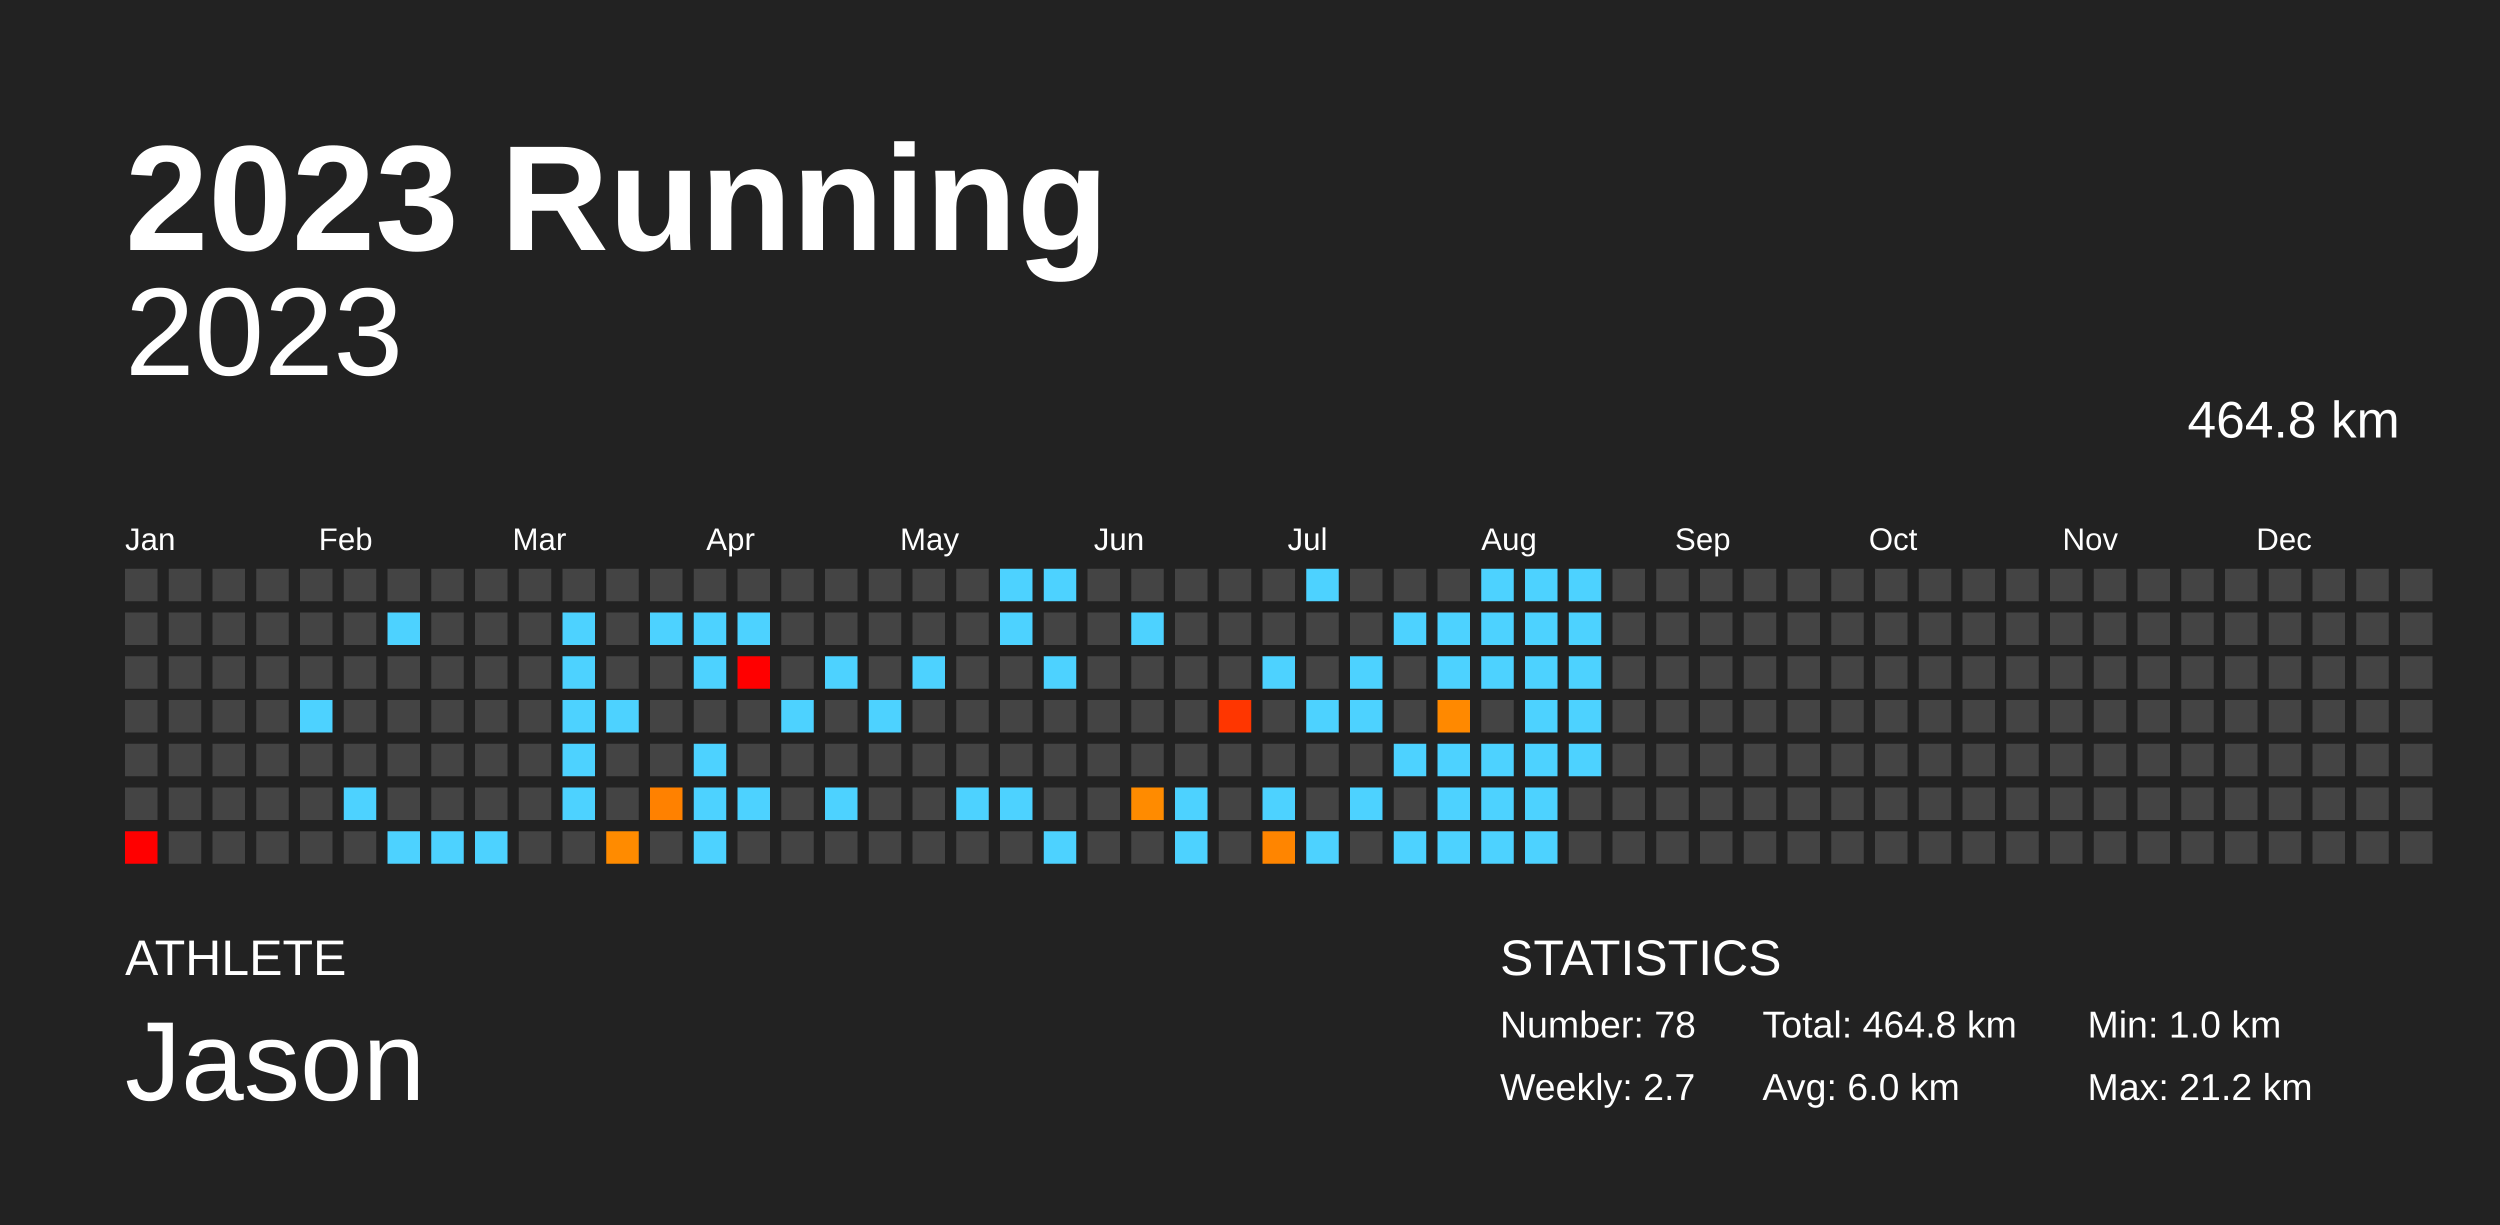
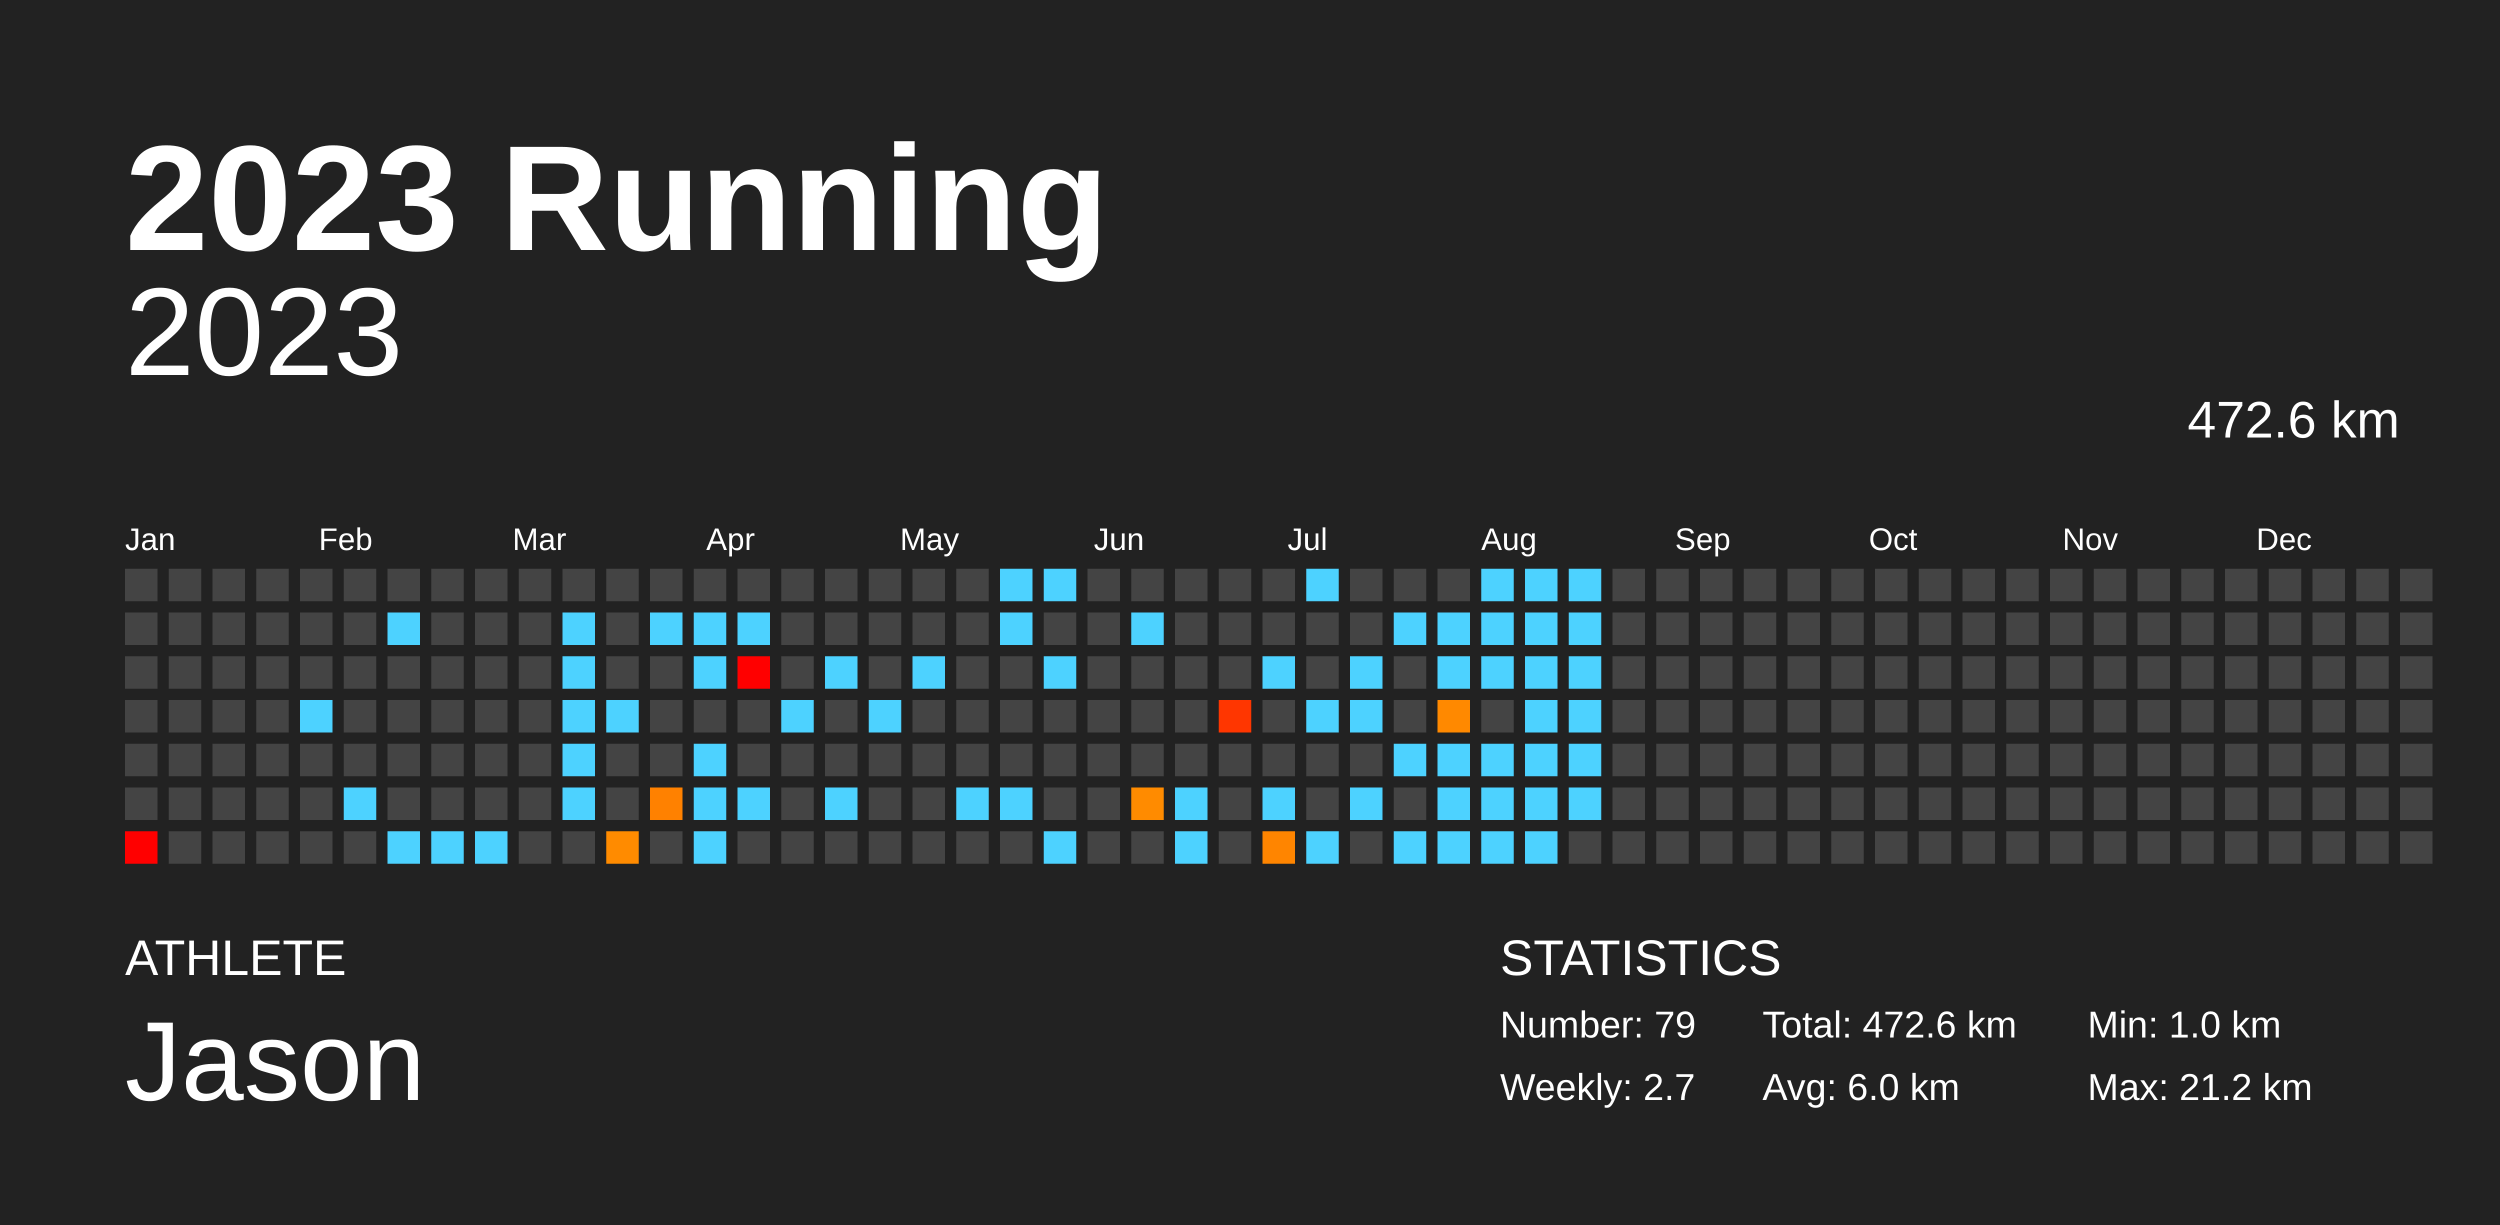
<svg xmlns="http://www.w3.org/2000/svg" baseProfile="full" height="98mm" version="1.1" viewBox="0,0,200,98" width="200mm">
  <defs />
  <rect fill="#222222" height="98" width="200" x="0" y="0" />
  <text fill="#FFFFFF" style="font-size:12px; font-family:Arial; font-weight:bold;" x="10" y="20">2023 Running</text>
  <text fill="#FFFFFF" style="font-size:4px; font-family:Arial" x="10" y="78">ATHLETE</text>
  <text fill="#FFFFFF" style="font-size:9px; font-family:Arial" x="10" y="88">Jason</text>
  <text fill="#FFFFFF" style="font-size:4px; font-family:Arial" x="120" y="78">STATISTICS</text>
-   <text fill="#FFFFFF" style="font-size:3px; font-family:Arial" x="120" y="83">Number: 78</text>
+   <text fill="#FFFFFF" style="font-size:3px; font-family:Arial" x="120" y="83">Number: 79</text>
  <text fill="#FFFFFF" style="font-size:3px; font-family:Arial" x="120" y="88">Weekly: 2.7</text>
-   <text fill="#FFFFFF" style="font-size:3px; font-family:Arial" x="141" y="83">Total: 464.8 km</text>
+   <text fill="#FFFFFF" style="font-size:3px; font-family:Arial" x="141" y="83">Total: 472.6 km</text>
  <text fill="#FFFFFF" style="font-size:3px; font-family:Arial" x="141" y="88">Avg: 6.0 km</text>
  <text fill="#FFFFFF" style="font-size:3px; font-family:Arial" x="167" y="83">Min: 1.0 km</text>
  <text fill="#FFFFFF" style="font-size:3px; font-family:Arial" x="167" y="88">Max: 21.2 km</text>
  <text alignment-baseline="hanging" fill="#FFFFFF" style="font-size:10.0px; font-family:Arial;" x="10" y="30">2023</text>
-   <text alignment-baseline="hanging" fill="#FFFFFF" style="font-size:4.125px; font-family:Arial;" x="175" y="35">464.8 km</text>
+   <text alignment-baseline="hanging" fill="#FFFFFF" style="font-size:4.125px; font-family:Arial;" x="175" y="35">472.6 km</text>
  <text fill="#FFFFFF" style="font-size:2.5px; font-family:Arial" x="10.0" y="44">Jan</text>
  <text fill="#FFFFFF" style="font-size:2.5px; font-family:Arial" x="25.5" y="44">Feb</text>
  <text fill="#FFFFFF" style="font-size:2.5px; font-family:Arial" x="41.0" y="44">Mar</text>
  <text fill="#FFFFFF" style="font-size:2.5px; font-family:Arial" x="56.5" y="44">Apr</text>
  <text fill="#FFFFFF" style="font-size:2.5px; font-family:Arial" x="72.0" y="44">May</text>
  <text fill="#FFFFFF" style="font-size:2.5px; font-family:Arial" x="87.5" y="44">Jun</text>
  <text fill="#FFFFFF" style="font-size:2.5px; font-family:Arial" x="103.0" y="44">Jul</text>
  <text fill="#FFFFFF" style="font-size:2.5px; font-family:Arial" x="118.5" y="44">Aug</text>
  <text fill="#FFFFFF" style="font-size:2.5px; font-family:Arial" x="134.0" y="44">Sep</text>
  <text fill="#FFFFFF" style="font-size:2.5px; font-family:Arial" x="149.5" y="44">Oct</text>
  <text fill="#FFFFFF" style="font-size:2.5px; font-family:Arial" x="165.0" y="44">Nov</text>
  <text fill="#FFFFFF" style="font-size:2.5px; font-family:Arial" x="180.5" y="44">Dec</text>
  <rect fill="#444444" height="2.6" width="2.6" x="10.0" y="45.5" />
  <rect fill="#444444" height="2.6" width="2.6" x="10.0" y="49.0" />
  <rect fill="#444444" height="2.6" width="2.6" x="10.0" y="52.5" />
  <rect fill="#444444" height="2.6" width="2.6" x="10.0" y="56.0" />
  <rect fill="#444444" height="2.6" width="2.6" x="10.0" y="59.5" />
  <rect fill="#444444" height="2.6" width="2.6" x="10.0" y="63.0" />
  <rect fill="red" height="2.6" width="2.6" x="10.0" y="66.5" />
  <rect fill="#444444" height="2.6" width="2.6" x="13.5" y="45.5" />
  <rect fill="#444444" height="2.6" width="2.6" x="13.5" y="49.0" />
  <rect fill="#444444" height="2.6" width="2.6" x="13.5" y="52.5" />
  <rect fill="#444444" height="2.6" width="2.6" x="13.5" y="56.0" />
  <rect fill="#444444" height="2.6" width="2.6" x="13.5" y="59.5" />
  <rect fill="#444444" height="2.6" width="2.6" x="13.5" y="63.0" />
  <rect fill="#444444" height="2.6" width="2.6" x="13.5" y="66.5" />
  <rect fill="#444444" height="2.6" width="2.6" x="17.0" y="45.5" />
  <rect fill="#444444" height="2.6" width="2.6" x="17.0" y="49.0" />
  <rect fill="#444444" height="2.6" width="2.6" x="17.0" y="52.5" />
  <rect fill="#444444" height="2.6" width="2.6" x="17.0" y="56.0" />
  <rect fill="#444444" height="2.6" width="2.6" x="17.0" y="59.5" />
  <rect fill="#444444" height="2.6" width="2.6" x="17.0" y="63.0" />
  <rect fill="#444444" height="2.6" width="2.6" x="17.0" y="66.5" />
  <rect fill="#444444" height="2.6" width="2.6" x="20.5" y="45.5" />
  <rect fill="#444444" height="2.6" width="2.6" x="20.5" y="49.0" />
  <rect fill="#444444" height="2.6" width="2.6" x="20.5" y="52.5" />
  <rect fill="#444444" height="2.6" width="2.6" x="20.5" y="56.0" />
  <rect fill="#444444" height="2.6" width="2.6" x="20.5" y="59.5" />
  <rect fill="#444444" height="2.6" width="2.6" x="20.5" y="63.0" />
  <rect fill="#444444" height="2.6" width="2.6" x="20.5" y="66.5" />
  <rect fill="#444444" height="2.6" width="2.6" x="24.0" y="45.5" />
  <rect fill="#444444" height="2.6" width="2.6" x="24.0" y="49.0" />
  <rect fill="#444444" height="2.6" width="2.6" x="24.0" y="52.5" />
  <rect fill="#4dd2ff" height="2.6" width="2.6" x="24.0" y="56.0" />
  <rect fill="#444444" height="2.6" width="2.6" x="24.0" y="59.5" />
  <rect fill="#444444" height="2.6" width="2.6" x="24.0" y="63.0" />
  <rect fill="#444444" height="2.6" width="2.6" x="24.0" y="66.5" />
  <rect fill="#444444" height="2.6" width="2.6" x="27.5" y="45.5" />
  <rect fill="#444444" height="2.6" width="2.6" x="27.5" y="49.0" />
  <rect fill="#444444" height="2.6" width="2.6" x="27.5" y="52.5" />
  <rect fill="#444444" height="2.6" width="2.6" x="27.5" y="56.0" />
  <rect fill="#444444" height="2.6" width="2.6" x="27.5" y="59.5" />
  <rect fill="#4dd2ff" height="2.6" width="2.6" x="27.5" y="63.0" />
  <rect fill="#444444" height="2.6" width="2.6" x="27.5" y="66.5" />
  <rect fill="#444444" height="2.6" width="2.6" x="31.0" y="45.5" />
  <rect fill="#4dd2ff" height="2.6" width="2.6" x="31.0" y="49.0" />
  <rect fill="#444444" height="2.6" width="2.6" x="31.0" y="52.5" />
  <rect fill="#444444" height="2.6" width="2.6" x="31.0" y="56.0" />
  <rect fill="#444444" height="2.6" width="2.6" x="31.0" y="59.5" />
  <rect fill="#444444" height="2.6" width="2.6" x="31.0" y="63.0" />
  <rect fill="#4dd2ff" height="2.6" width="2.6" x="31.0" y="66.5" />
  <rect fill="#444444" height="2.6" width="2.6" x="34.5" y="45.5" />
  <rect fill="#444444" height="2.6" width="2.6" x="34.5" y="49.0" />
  <rect fill="#444444" height="2.6" width="2.6" x="34.5" y="52.5" />
  <rect fill="#444444" height="2.6" width="2.6" x="34.5" y="56.0" />
  <rect fill="#444444" height="2.6" width="2.6" x="34.5" y="59.5" />
  <rect fill="#444444" height="2.6" width="2.6" x="34.5" y="63.0" />
  <rect fill="#4dd2ff" height="2.6" width="2.6" x="34.5" y="66.5" />
  <rect fill="#444444" height="2.6" width="2.6" x="38.0" y="45.5" />
  <rect fill="#444444" height="2.6" width="2.6" x="38.0" y="49.0" />
  <rect fill="#444444" height="2.6" width="2.6" x="38.0" y="52.5" />
  <rect fill="#444444" height="2.6" width="2.6" x="38.0" y="56.0" />
  <rect fill="#444444" height="2.6" width="2.6" x="38.0" y="59.5" />
  <rect fill="#444444" height="2.6" width="2.6" x="38.0" y="63.0" />
  <rect fill="#4dd2ff" height="2.6" width="2.6" x="38.0" y="66.5" />
  <rect fill="#444444" height="2.6" width="2.6" x="41.5" y="45.5" />
  <rect fill="#444444" height="2.6" width="2.6" x="41.5" y="49.0" />
  <rect fill="#444444" height="2.6" width="2.6" x="41.5" y="52.5" />
  <rect fill="#444444" height="2.6" width="2.6" x="41.5" y="56.0" />
  <rect fill="#444444" height="2.6" width="2.6" x="41.5" y="59.5" />
  <rect fill="#444444" height="2.6" width="2.6" x="41.5" y="63.0" />
  <rect fill="#444444" height="2.6" width="2.6" x="41.5" y="66.5" />
  <rect fill="#444444" height="2.6" width="2.6" x="45.0" y="45.5" />
  <rect fill="#4dd2ff" height="2.6" width="2.6" x="45.0" y="49.0" />
  <rect fill="#4dd2ff" height="2.6" width="2.6" x="45.0" y="52.5" />
  <rect fill="#4dd2ff" height="2.6" width="2.6" x="45.0" y="56.0" />
  <rect fill="#4dd2ff" height="2.6" width="2.6" x="45.0" y="59.5" />
  <rect fill="#4dd2ff" height="2.6" width="2.6" x="45.0" y="63.0" />
  <rect fill="#444444" height="2.6" width="2.6" x="45.0" y="66.5" />
  <rect fill="#444444" height="2.6" width="2.6" x="48.5" y="45.5" />
  <rect fill="#444444" height="2.6" width="2.6" x="48.5" y="49.0" />
  <rect fill="#444444" height="2.6" width="2.6" x="48.5" y="52.5" />
  <rect fill="#4dd2ff" height="2.6" width="2.6" x="48.5" y="56.0" />
  <rect fill="#444444" height="2.6" width="2.6" x="48.5" y="59.5" />
  <rect fill="#444444" height="2.6" width="2.6" x="48.5" y="63.0" />
  <rect fill="#ff8b00" height="2.6" width="2.6" x="48.5" y="66.5" />
  <rect fill="#444444" height="2.6" width="2.6" x="52.0" y="45.5" />
  <rect fill="#4dd2ff" height="2.6" width="2.6" x="52.0" y="49.0" />
  <rect fill="#444444" height="2.6" width="2.6" x="52.0" y="52.5" />
  <rect fill="#444444" height="2.6" width="2.6" x="52.0" y="56.0" />
  <rect fill="#444444" height="2.6" width="2.6" x="52.0" y="59.5" />
  <rect fill="#ff8100" height="2.6" width="2.6" x="52.0" y="63.0" />
  <rect fill="#444444" height="2.6" width="2.6" x="52.0" y="66.5" />
  <rect fill="#444444" height="2.6" width="2.6" x="55.5" y="45.5" />
  <rect fill="#4dd2ff" height="2.6" width="2.6" x="55.5" y="49.0" />
  <rect fill="#4dd2ff" height="2.6" width="2.6" x="55.5" y="52.5" />
  <rect fill="#444444" height="2.6" width="2.6" x="55.5" y="56.0" />
  <rect fill="#4dd2ff" height="2.6" width="2.6" x="55.5" y="59.5" />
  <rect fill="#4dd2ff" height="2.6" width="2.6" x="55.5" y="63.0" />
  <rect fill="#4dd2ff" height="2.6" width="2.6" x="55.5" y="66.5" />
  <rect fill="#444444" height="2.6" width="2.6" x="59.0" y="45.5" />
  <rect fill="#4dd2ff" height="2.6" width="2.6" x="59.0" y="49.0" />
  <rect fill="red" height="2.6" width="2.6" x="59.0" y="52.5" />
  <rect fill="#444444" height="2.6" width="2.6" x="59.0" y="56.0" />
  <rect fill="#444444" height="2.6" width="2.6" x="59.0" y="59.5" />
  <rect fill="#4dd2ff" height="2.6" width="2.6" x="59.0" y="63.0" />
  <rect fill="#444444" height="2.6" width="2.6" x="59.0" y="66.5" />
  <rect fill="#444444" height="2.6" width="2.6" x="62.5" y="45.5" />
  <rect fill="#444444" height="2.6" width="2.6" x="62.5" y="49.0" />
  <rect fill="#444444" height="2.6" width="2.6" x="62.5" y="52.5" />
  <rect fill="#4dd2ff" height="2.6" width="2.6" x="62.5" y="56.0" />
  <rect fill="#444444" height="2.6" width="2.6" x="62.5" y="59.5" />
  <rect fill="#444444" height="2.6" width="2.6" x="62.5" y="63.0" />
  <rect fill="#444444" height="2.6" width="2.6" x="62.5" y="66.5" />
  <rect fill="#444444" height="2.6" width="2.6" x="66.0" y="45.5" />
  <rect fill="#444444" height="2.6" width="2.6" x="66.0" y="49.0" />
  <rect fill="#4dd2ff" height="2.6" width="2.6" x="66.0" y="52.5" />
  <rect fill="#444444" height="2.6" width="2.6" x="66.0" y="56.0" />
  <rect fill="#444444" height="2.6" width="2.6" x="66.0" y="59.5" />
  <rect fill="#4dd2ff" height="2.6" width="2.6" x="66.0" y="63.0" />
  <rect fill="#444444" height="2.6" width="2.6" x="66.0" y="66.5" />
  <rect fill="#444444" height="2.6" width="2.6" x="69.5" y="45.5" />
  <rect fill="#444444" height="2.6" width="2.6" x="69.5" y="49.0" />
  <rect fill="#444444" height="2.6" width="2.6" x="69.5" y="52.5" />
  <rect fill="#4dd2ff" height="2.6" width="2.6" x="69.5" y="56.0" />
  <rect fill="#444444" height="2.6" width="2.6" x="69.5" y="59.5" />
  <rect fill="#444444" height="2.6" width="2.6" x="69.5" y="63.0" />
  <rect fill="#444444" height="2.6" width="2.6" x="69.5" y="66.5" />
  <rect fill="#444444" height="2.6" width="2.6" x="73.0" y="45.5" />
  <rect fill="#444444" height="2.6" width="2.6" x="73.0" y="49.0" />
  <rect fill="#4dd2ff" height="2.6" width="2.6" x="73.0" y="52.5" />
  <rect fill="#444444" height="2.6" width="2.6" x="73.0" y="56.0" />
  <rect fill="#444444" height="2.6" width="2.6" x="73.0" y="59.5" />
  <rect fill="#444444" height="2.6" width="2.6" x="73.0" y="63.0" />
  <rect fill="#444444" height="2.6" width="2.6" x="73.0" y="66.5" />
  <rect fill="#444444" height="2.6" width="2.6" x="76.5" y="45.5" />
  <rect fill="#444444" height="2.6" width="2.6" x="76.5" y="49.0" />
  <rect fill="#444444" height="2.6" width="2.6" x="76.5" y="52.5" />
  <rect fill="#444444" height="2.6" width="2.6" x="76.5" y="56.0" />
  <rect fill="#444444" height="2.6" width="2.6" x="76.5" y="59.5" />
  <rect fill="#4dd2ff" height="2.6" width="2.6" x="76.5" y="63.0" />
  <rect fill="#444444" height="2.6" width="2.6" x="76.5" y="66.5" />
  <rect fill="#4dd2ff" height="2.6" width="2.6" x="80.0" y="45.5" />
  <rect fill="#4dd2ff" height="2.6" width="2.6" x="80.0" y="49.0" />
  <rect fill="#444444" height="2.6" width="2.6" x="80.0" y="52.5" />
  <rect fill="#444444" height="2.6" width="2.6" x="80.0" y="56.0" />
  <rect fill="#444444" height="2.6" width="2.6" x="80.0" y="59.5" />
  <rect fill="#4dd2ff" height="2.6" width="2.6" x="80.0" y="63.0" />
  <rect fill="#444444" height="2.6" width="2.6" x="80.0" y="66.5" />
  <rect fill="#4dd2ff" height="2.6" width="2.6" x="83.5" y="45.5" />
  <rect fill="#444444" height="2.6" width="2.6" x="83.5" y="49.0" />
  <rect fill="#4dd2ff" height="2.6" width="2.6" x="83.5" y="52.5" />
  <rect fill="#444444" height="2.6" width="2.6" x="83.5" y="56.0" />
  <rect fill="#444444" height="2.6" width="2.6" x="83.5" y="59.5" />
  <rect fill="#444444" height="2.6" width="2.6" x="83.5" y="63.0" />
  <rect fill="#4dd2ff" height="2.6" width="2.6" x="83.5" y="66.5" />
  <rect fill="#444444" height="2.6" width="2.6" x="87.0" y="45.5" />
  <rect fill="#444444" height="2.6" width="2.6" x="87.0" y="49.0" />
  <rect fill="#444444" height="2.6" width="2.6" x="87.0" y="52.5" />
  <rect fill="#444444" height="2.6" width="2.6" x="87.0" y="56.0" />
  <rect fill="#444444" height="2.6" width="2.6" x="87.0" y="59.5" />
  <rect fill="#444444" height="2.6" width="2.6" x="87.0" y="63.0" />
  <rect fill="#444444" height="2.6" width="2.6" x="87.0" y="66.5" />
  <rect fill="#444444" height="2.6" width="2.6" x="90.5" y="45.5" />
  <rect fill="#4dd2ff" height="2.6" width="2.6" x="90.5" y="49.0" />
  <rect fill="#444444" height="2.6" width="2.6" x="90.5" y="52.5" />
  <rect fill="#444444" height="2.6" width="2.6" x="90.5" y="56.0" />
  <rect fill="#444444" height="2.6" width="2.6" x="90.5" y="59.5" />
  <rect fill="#ff8b00" height="2.6" width="2.6" x="90.5" y="63.0" />
  <rect fill="#444444" height="2.6" width="2.6" x="90.5" y="66.5" />
  <rect fill="#444444" height="2.6" width="2.6" x="94.0" y="45.5" />
  <rect fill="#444444" height="2.6" width="2.6" x="94.0" y="49.0" />
  <rect fill="#444444" height="2.6" width="2.6" x="94.0" y="52.5" />
  <rect fill="#444444" height="2.6" width="2.6" x="94.0" y="56.0" />
  <rect fill="#444444" height="2.6" width="2.6" x="94.0" y="59.5" />
  <rect fill="#4dd2ff" height="2.6" width="2.6" x="94.0" y="63.0" />
  <rect fill="#4dd2ff" height="2.6" width="2.6" x="94.0" y="66.5" />
  <rect fill="#444444" height="2.6" width="2.6" x="97.5" y="45.5" />
  <rect fill="#444444" height="2.6" width="2.6" x="97.5" y="49.0" />
  <rect fill="#444444" height="2.6" width="2.6" x="97.5" y="52.5" />
  <rect fill="#ff3600" height="2.6" width="2.6" x="97.5" y="56.0" />
  <rect fill="#444444" height="2.6" width="2.6" x="97.5" y="59.5" />
  <rect fill="#444444" height="2.6" width="2.6" x="97.5" y="63.0" />
  <rect fill="#444444" height="2.6" width="2.6" x="97.5" y="66.5" />
  <rect fill="#444444" height="2.6" width="2.6" x="101.0" y="45.5" />
  <rect fill="#444444" height="2.6" width="2.6" x="101.0" y="49.0" />
  <rect fill="#4dd2ff" height="2.6" width="2.6" x="101.0" y="52.5" />
  <rect fill="#444444" height="2.6" width="2.6" x="101.0" y="56.0" />
  <rect fill="#444444" height="2.6" width="2.6" x="101.0" y="59.5" />
  <rect fill="#4dd2ff" height="2.6" width="2.6" x="101.0" y="63.0" />
  <rect fill="#ff8500" height="2.6" width="2.6" x="101.0" y="66.5" />
  <rect fill="#4dd2ff" height="2.6" width="2.6" x="104.5" y="45.5" />
  <rect fill="#444444" height="2.6" width="2.6" x="104.5" y="49.0" />
  <rect fill="#444444" height="2.6" width="2.6" x="104.5" y="52.5" />
  <rect fill="#4dd2ff" height="2.6" width="2.6" x="104.5" y="56.0" />
  <rect fill="#444444" height="2.6" width="2.6" x="104.5" y="59.5" />
  <rect fill="#444444" height="2.6" width="2.6" x="104.5" y="63.0" />
  <rect fill="#4dd2ff" height="2.6" width="2.6" x="104.5" y="66.5" />
  <rect fill="#444444" height="2.6" width="2.6" x="108.0" y="45.5" />
  <rect fill="#444444" height="2.6" width="2.6" x="108.0" y="49.0" />
  <rect fill="#4dd2ff" height="2.6" width="2.6" x="108.0" y="52.5" />
  <rect fill="#4dd2ff" height="2.6" width="2.6" x="108.0" y="56.0" />
  <rect fill="#444444" height="2.6" width="2.6" x="108.0" y="59.5" />
  <rect fill="#4dd2ff" height="2.6" width="2.6" x="108.0" y="63.0" />
  <rect fill="#444444" height="2.6" width="2.6" x="108.0" y="66.5" />
  <rect fill="#444444" height="2.6" width="2.6" x="111.5" y="45.5" />
  <rect fill="#4dd2ff" height="2.6" width="2.6" x="111.5" y="49.0" />
  <rect fill="#444444" height="2.6" width="2.6" x="111.5" y="52.5" />
  <rect fill="#444444" height="2.6" width="2.6" x="111.5" y="56.0" />
  <rect fill="#4dd2ff" height="2.6" width="2.6" x="111.5" y="59.5" />
  <rect fill="#444444" height="2.6" width="2.6" x="111.5" y="63.0" />
  <rect fill="#4dd2ff" height="2.6" width="2.6" x="111.5" y="66.5" />
  <rect fill="#444444" height="2.6" width="2.6" x="115.0" y="45.5" />
  <rect fill="#4dd2ff" height="2.6" width="2.6" x="115.0" y="49.0" />
  <rect fill="#4dd2ff" height="2.6" width="2.6" x="115.0" y="52.5" />
  <rect fill="#ff8900" height="2.6" width="2.6" x="115.0" y="56.0" />
  <rect fill="#4dd2ff" height="2.6" width="2.6" x="115.0" y="59.5" />
  <rect fill="#4dd2ff" height="2.6" width="2.6" x="115.0" y="63.0" />
  <rect fill="#4dd2ff" height="2.6" width="2.6" x="115.0" y="66.5" />
  <rect fill="#4dd2ff" height="2.6" width="2.6" x="118.5" y="45.5" />
  <rect fill="#4dd2ff" height="2.6" width="2.6" x="118.5" y="49.0" />
  <rect fill="#4dd2ff" height="2.6" width="2.6" x="118.5" y="52.5" />
  <rect fill="#444444" height="2.6" width="2.6" x="118.5" y="56.0" />
  <rect fill="#4dd2ff" height="2.6" width="2.6" x="118.5" y="59.5" />
  <rect fill="#4dd2ff" height="2.6" width="2.6" x="118.5" y="63.0" />
  <rect fill="#4dd2ff" height="2.6" width="2.6" x="118.5" y="66.5" />
  <rect fill="#4dd2ff" height="2.6" width="2.6" x="122.0" y="45.5" />
  <rect fill="#4dd2ff" height="2.6" width="2.6" x="122.0" y="49.0" />
  <rect fill="#4dd2ff" height="2.6" width="2.6" x="122.0" y="52.5" />
  <rect fill="#4dd2ff" height="2.6" width="2.6" x="122.0" y="56.0" />
  <rect fill="#4dd2ff" height="2.6" width="2.6" x="122.0" y="59.5" />
  <rect fill="#4dd2ff" height="2.6" width="2.6" x="122.0" y="63.0" />
  <rect fill="#4dd2ff" height="2.6" width="2.6" x="122.0" y="66.5" />
  <rect fill="#4dd2ff" height="2.6" width="2.6" x="125.5" y="45.5" />
  <rect fill="#4dd2ff" height="2.6" width="2.6" x="125.5" y="49.0" />
  <rect fill="#4dd2ff" height="2.6" width="2.6" x="125.5" y="52.5" />
  <rect fill="#4dd2ff" height="2.6" width="2.6" x="125.5" y="56.0" />
  <rect fill="#4dd2ff" height="2.6" width="2.6" x="125.5" y="59.5" />
-   <rect fill="#444444" height="2.6" width="2.6" x="125.5" y="63.0" />
+   <rect fill="#4dd2ff" height="2.6" width="2.6" x="125.5" y="63.0" />
  <rect fill="#444444" height="2.6" width="2.6" x="125.5" y="66.5" />
  <rect fill="#444444" height="2.6" width="2.6" x="129.0" y="45.5" />
  <rect fill="#444444" height="2.6" width="2.6" x="129.0" y="49.0" />
  <rect fill="#444444" height="2.6" width="2.6" x="129.0" y="52.5" />
  <rect fill="#444444" height="2.6" width="2.6" x="129.0" y="56.0" />
  <rect fill="#444444" height="2.6" width="2.6" x="129.0" y="59.5" />
  <rect fill="#444444" height="2.6" width="2.6" x="129.0" y="63.0" />
  <rect fill="#444444" height="2.6" width="2.6" x="129.0" y="66.5" />
  <rect fill="#444444" height="2.6" width="2.6" x="132.5" y="45.5" />
  <rect fill="#444444" height="2.6" width="2.6" x="132.5" y="49.0" />
  <rect fill="#444444" height="2.6" width="2.6" x="132.5" y="52.5" />
  <rect fill="#444444" height="2.6" width="2.6" x="132.5" y="56.0" />
  <rect fill="#444444" height="2.6" width="2.6" x="132.5" y="59.5" />
  <rect fill="#444444" height="2.6" width="2.6" x="132.5" y="63.0" />
  <rect fill="#444444" height="2.6" width="2.6" x="132.5" y="66.5" />
  <rect fill="#444444" height="2.6" width="2.6" x="136.0" y="45.5" />
  <rect fill="#444444" height="2.6" width="2.6" x="136.0" y="49.0" />
  <rect fill="#444444" height="2.6" width="2.6" x="136.0" y="52.5" />
  <rect fill="#444444" height="2.6" width="2.6" x="136.0" y="56.0" />
  <rect fill="#444444" height="2.6" width="2.6" x="136.0" y="59.5" />
  <rect fill="#444444" height="2.6" width="2.6" x="136.0" y="63.0" />
  <rect fill="#444444" height="2.6" width="2.6" x="136.0" y="66.5" />
  <rect fill="#444444" height="2.6" width="2.6" x="139.5" y="45.5" />
  <rect fill="#444444" height="2.6" width="2.6" x="139.5" y="49.0" />
  <rect fill="#444444" height="2.6" width="2.6" x="139.5" y="52.5" />
  <rect fill="#444444" height="2.6" width="2.6" x="139.5" y="56.0" />
  <rect fill="#444444" height="2.6" width="2.6" x="139.5" y="59.5" />
  <rect fill="#444444" height="2.6" width="2.6" x="139.5" y="63.0" />
  <rect fill="#444444" height="2.6" width="2.6" x="139.5" y="66.5" />
  <rect fill="#444444" height="2.6" width="2.6" x="143.0" y="45.5" />
  <rect fill="#444444" height="2.6" width="2.6" x="143.0" y="49.0" />
  <rect fill="#444444" height="2.6" width="2.6" x="143.0" y="52.5" />
  <rect fill="#444444" height="2.6" width="2.6" x="143.0" y="56.0" />
  <rect fill="#444444" height="2.6" width="2.6" x="143.0" y="59.5" />
  <rect fill="#444444" height="2.6" width="2.6" x="143.0" y="63.0" />
  <rect fill="#444444" height="2.6" width="2.6" x="143.0" y="66.5" />
  <rect fill="#444444" height="2.6" width="2.6" x="146.5" y="45.5" />
  <rect fill="#444444" height="2.6" width="2.6" x="146.5" y="49.0" />
  <rect fill="#444444" height="2.6" width="2.6" x="146.5" y="52.5" />
  <rect fill="#444444" height="2.6" width="2.6" x="146.5" y="56.0" />
  <rect fill="#444444" height="2.6" width="2.6" x="146.5" y="59.5" />
  <rect fill="#444444" height="2.6" width="2.6" x="146.5" y="63.0" />
  <rect fill="#444444" height="2.6" width="2.6" x="146.5" y="66.5" />
  <rect fill="#444444" height="2.6" width="2.6" x="150.0" y="45.5" />
  <rect fill="#444444" height="2.6" width="2.6" x="150.0" y="49.0" />
  <rect fill="#444444" height="2.6" width="2.6" x="150.0" y="52.5" />
  <rect fill="#444444" height="2.6" width="2.6" x="150.0" y="56.0" />
  <rect fill="#444444" height="2.6" width="2.6" x="150.0" y="59.5" />
  <rect fill="#444444" height="2.6" width="2.6" x="150.0" y="63.0" />
  <rect fill="#444444" height="2.6" width="2.6" x="150.0" y="66.5" />
  <rect fill="#444444" height="2.6" width="2.6" x="153.5" y="45.5" />
  <rect fill="#444444" height="2.6" width="2.6" x="153.5" y="49.0" />
  <rect fill="#444444" height="2.6" width="2.6" x="153.5" y="52.5" />
  <rect fill="#444444" height="2.6" width="2.6" x="153.5" y="56.0" />
  <rect fill="#444444" height="2.6" width="2.6" x="153.5" y="59.5" />
  <rect fill="#444444" height="2.6" width="2.6" x="153.5" y="63.0" />
  <rect fill="#444444" height="2.6" width="2.6" x="153.5" y="66.5" />
  <rect fill="#444444" height="2.6" width="2.6" x="157.0" y="45.5" />
  <rect fill="#444444" height="2.6" width="2.6" x="157.0" y="49.0" />
  <rect fill="#444444" height="2.6" width="2.6" x="157.0" y="52.5" />
  <rect fill="#444444" height="2.6" width="2.6" x="157.0" y="56.0" />
  <rect fill="#444444" height="2.6" width="2.6" x="157.0" y="59.5" />
  <rect fill="#444444" height="2.6" width="2.6" x="157.0" y="63.0" />
  <rect fill="#444444" height="2.6" width="2.6" x="157.0" y="66.5" />
  <rect fill="#444444" height="2.6" width="2.6" x="160.5" y="45.5" />
  <rect fill="#444444" height="2.6" width="2.6" x="160.5" y="49.0" />
  <rect fill="#444444" height="2.6" width="2.6" x="160.5" y="52.5" />
  <rect fill="#444444" height="2.6" width="2.6" x="160.5" y="56.0" />
  <rect fill="#444444" height="2.6" width="2.6" x="160.5" y="59.5" />
  <rect fill="#444444" height="2.6" width="2.6" x="160.5" y="63.0" />
  <rect fill="#444444" height="2.6" width="2.6" x="160.5" y="66.5" />
  <rect fill="#444444" height="2.6" width="2.6" x="164.0" y="45.5" />
  <rect fill="#444444" height="2.6" width="2.6" x="164.0" y="49.0" />
  <rect fill="#444444" height="2.6" width="2.6" x="164.0" y="52.5" />
  <rect fill="#444444" height="2.6" width="2.6" x="164.0" y="56.0" />
  <rect fill="#444444" height="2.6" width="2.6" x="164.0" y="59.5" />
  <rect fill="#444444" height="2.6" width="2.6" x="164.0" y="63.0" />
  <rect fill="#444444" height="2.6" width="2.6" x="164.0" y="66.5" />
  <rect fill="#444444" height="2.6" width="2.6" x="167.5" y="45.5" />
  <rect fill="#444444" height="2.6" width="2.6" x="167.5" y="49.0" />
  <rect fill="#444444" height="2.6" width="2.6" x="167.5" y="52.5" />
  <rect fill="#444444" height="2.6" width="2.6" x="167.5" y="56.0" />
  <rect fill="#444444" height="2.6" width="2.6" x="167.5" y="59.5" />
  <rect fill="#444444" height="2.6" width="2.6" x="167.5" y="63.0" />
  <rect fill="#444444" height="2.6" width="2.6" x="167.5" y="66.5" />
  <rect fill="#444444" height="2.6" width="2.6" x="171.0" y="45.5" />
  <rect fill="#444444" height="2.6" width="2.6" x="171.0" y="49.0" />
  <rect fill="#444444" height="2.6" width="2.6" x="171.0" y="52.5" />
  <rect fill="#444444" height="2.6" width="2.6" x="171.0" y="56.0" />
  <rect fill="#444444" height="2.6" width="2.6" x="171.0" y="59.5" />
  <rect fill="#444444" height="2.6" width="2.6" x="171.0" y="63.0" />
  <rect fill="#444444" height="2.6" width="2.6" x="171.0" y="66.5" />
  <rect fill="#444444" height="2.6" width="2.6" x="174.5" y="45.5" />
  <rect fill="#444444" height="2.6" width="2.6" x="174.5" y="49.0" />
  <rect fill="#444444" height="2.6" width="2.6" x="174.5" y="52.5" />
  <rect fill="#444444" height="2.6" width="2.6" x="174.5" y="56.0" />
  <rect fill="#444444" height="2.6" width="2.6" x="174.5" y="59.5" />
  <rect fill="#444444" height="2.6" width="2.6" x="174.5" y="63.0" />
  <rect fill="#444444" height="2.6" width="2.6" x="174.5" y="66.5" />
  <rect fill="#444444" height="2.6" width="2.6" x="178.0" y="45.5" />
  <rect fill="#444444" height="2.6" width="2.6" x="178.0" y="49.0" />
  <rect fill="#444444" height="2.6" width="2.6" x="178.0" y="52.5" />
  <rect fill="#444444" height="2.6" width="2.6" x="178.0" y="56.0" />
  <rect fill="#444444" height="2.6" width="2.6" x="178.0" y="59.5" />
  <rect fill="#444444" height="2.6" width="2.6" x="178.0" y="63.0" />
  <rect fill="#444444" height="2.6" width="2.6" x="178.0" y="66.5" />
  <rect fill="#444444" height="2.6" width="2.6" x="181.5" y="45.5" />
  <rect fill="#444444" height="2.6" width="2.6" x="181.5" y="49.0" />
  <rect fill="#444444" height="2.6" width="2.6" x="181.5" y="52.5" />
  <rect fill="#444444" height="2.6" width="2.6" x="181.5" y="56.0" />
  <rect fill="#444444" height="2.6" width="2.6" x="181.5" y="59.5" />
  <rect fill="#444444" height="2.6" width="2.6" x="181.5" y="63.0" />
  <rect fill="#444444" height="2.6" width="2.6" x="181.5" y="66.5" />
  <rect fill="#444444" height="2.6" width="2.6" x="185.0" y="45.5" />
  <rect fill="#444444" height="2.6" width="2.6" x="185.0" y="49.0" />
  <rect fill="#444444" height="2.6" width="2.6" x="185.0" y="52.5" />
  <rect fill="#444444" height="2.6" width="2.6" x="185.0" y="56.0" />
  <rect fill="#444444" height="2.6" width="2.6" x="185.0" y="59.5" />
  <rect fill="#444444" height="2.6" width="2.6" x="185.0" y="63.0" />
  <rect fill="#444444" height="2.6" width="2.6" x="185.0" y="66.5" />
  <rect fill="#444444" height="2.6" width="2.6" x="188.5" y="45.5" />
  <rect fill="#444444" height="2.6" width="2.6" x="188.5" y="49.0" />
  <rect fill="#444444" height="2.6" width="2.6" x="188.5" y="52.5" />
  <rect fill="#444444" height="2.6" width="2.6" x="188.5" y="56.0" />
  <rect fill="#444444" height="2.6" width="2.6" x="188.5" y="59.5" />
  <rect fill="#444444" height="2.6" width="2.6" x="188.5" y="63.0" />
  <rect fill="#444444" height="2.6" width="2.6" x="188.5" y="66.5" />
  <rect fill="#444444" height="2.6" width="2.6" x="192.0" y="45.5" />
  <rect fill="#444444" height="2.6" width="2.6" x="192.0" y="49.0" />
  <rect fill="#444444" height="2.6" width="2.6" x="192.0" y="52.5" />
  <rect fill="#444444" height="2.6" width="2.6" x="192.0" y="56.0" />
  <rect fill="#444444" height="2.6" width="2.6" x="192.0" y="59.5" />
  <rect fill="#444444" height="2.6" width="2.6" x="192.0" y="63.0" />
  <rect fill="#444444" height="2.6" width="2.6" x="192.0" y="66.5" />
</svg>
